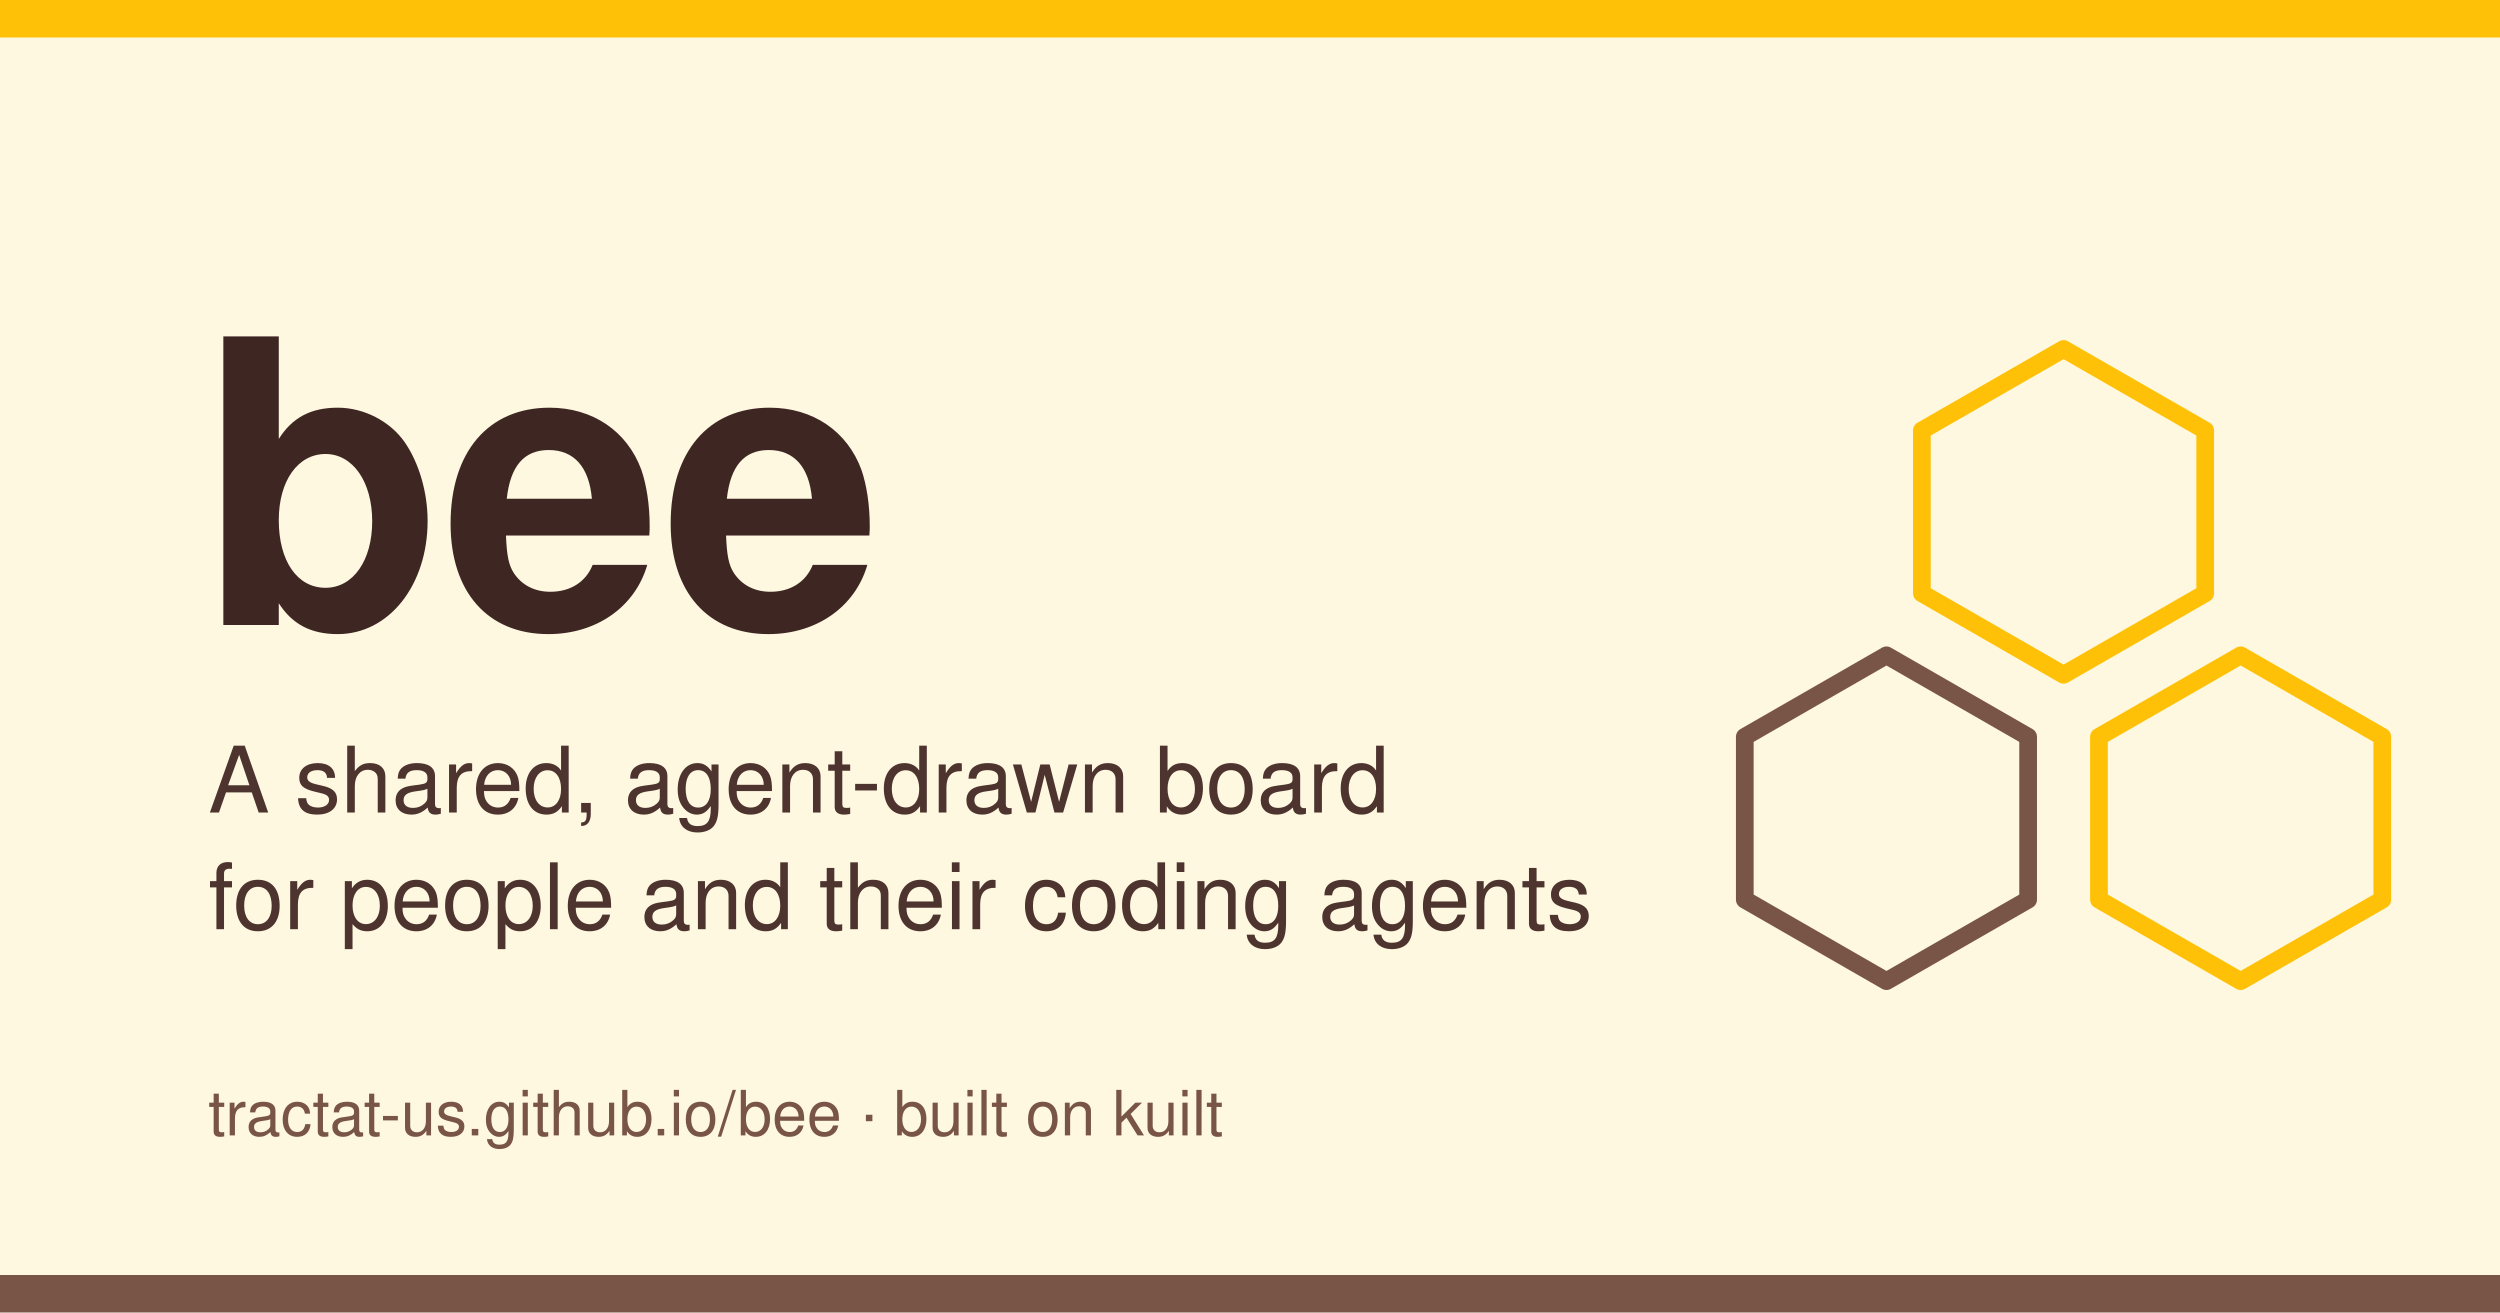
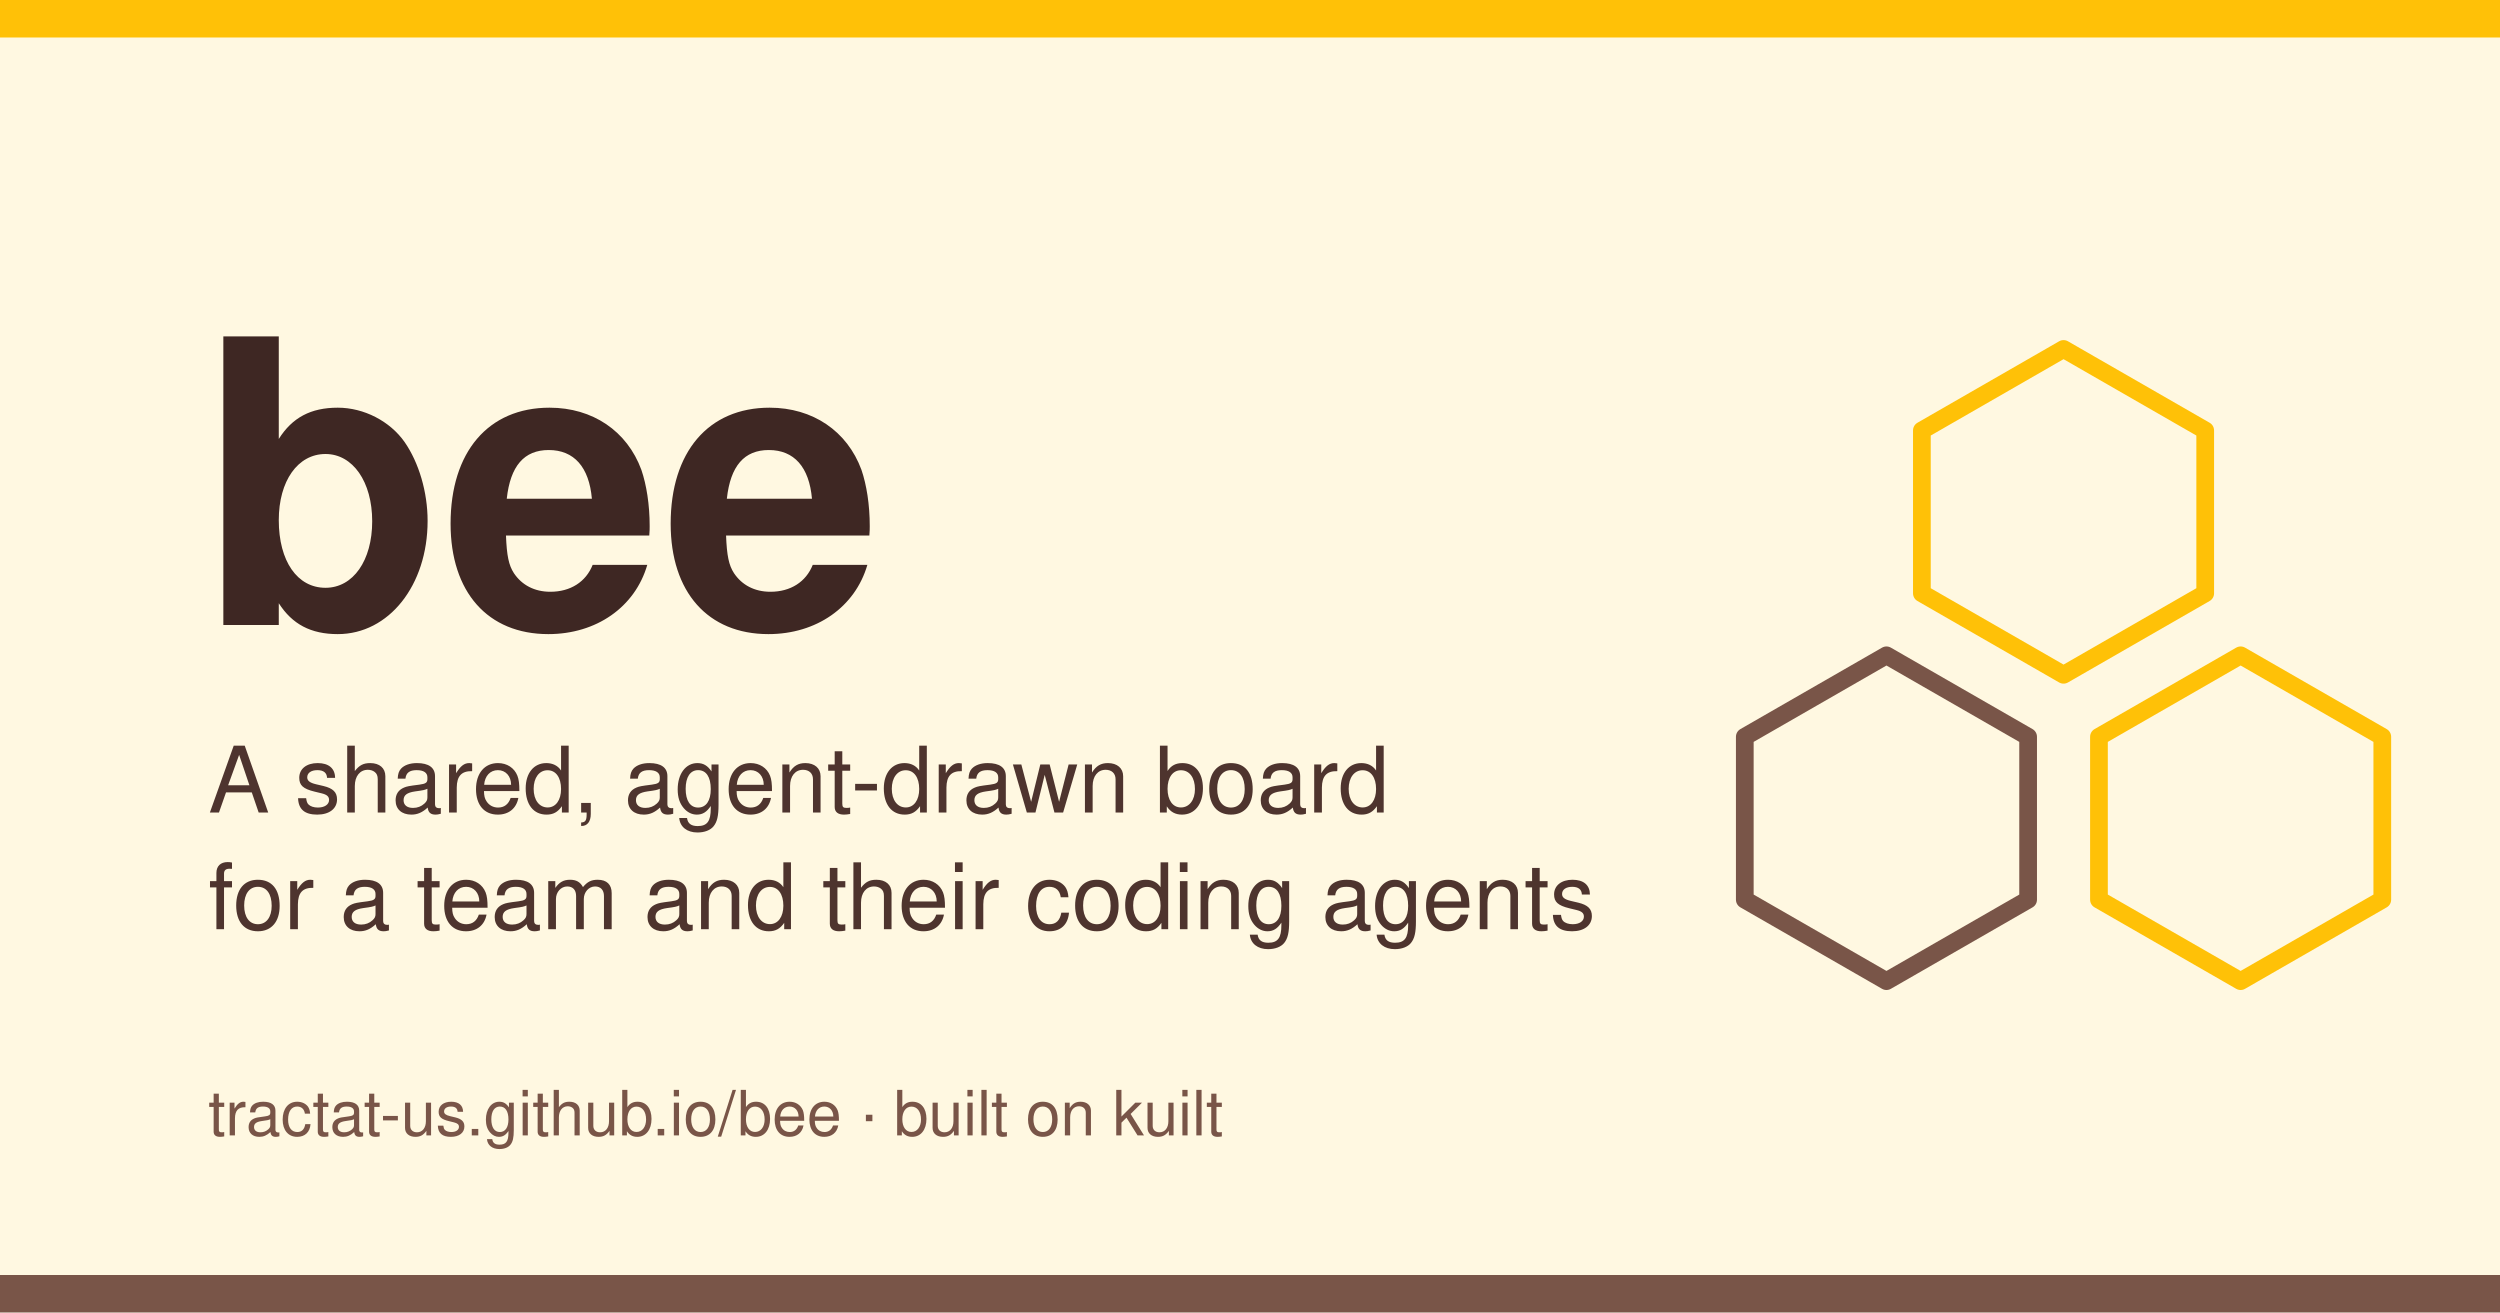
<svg xmlns="http://www.w3.org/2000/svg" width="1200" height="630" viewBox="0 0 1200 630">
  <rect width="1200" height="630" fill="#fff8e1" />
  <rect x="0" y="0" width="1200" height="18" fill="#ffc107" />
  <rect x="0" y="612" width="1200" height="18" fill="#795548" />
  <g fill="none" stroke="#ffc107" stroke-width="10" stroke-linejoin="round" transform="translate(200,40) scale(0.85)">
    <polygon points="930,150 1010,196 1010,288 930,334 850,288 850,196" />
    <polygon points="1030,323 1110,369 1110,461 1030,507 950,461 950,369" />
    <polygon points="830,323 910,369 910,461 830,507 750,461 750,369" stroke="#795548" />
  </g>
  <text x="96" y="300" font-family="-apple-system, 'Helvetica Neue', Helvetica, Arial, sans-serif" font-size="190" font-weight="700" fill="#3e2723">bee</text>
  <text x="100" y="390" font-family="-apple-system, 'Helvetica Neue', Helvetica, Arial, sans-serif" font-size="44" fill="#4e342e">A shared, agent-drawn board</text>
-   <text x="100" y="446" font-family="-apple-system, 'Helvetica Neue', Helvetica, Arial, sans-serif" font-size="44" fill="#4e342e">for people and their coding agents</text>
+   <text x="100" y="446" font-family="-apple-system, 'Helvetica Neue', Helvetica, Arial, sans-serif" font-size="44" fill="#4e342e">for a team and their coding agents</text>
  <text x="100" y="545" font-family="-apple-system, 'Helvetica Neue', Helvetica, Arial, sans-serif" font-size="30" fill="#795548">tractat-us.github.io/bee · built on kuilt</text>
</svg>
